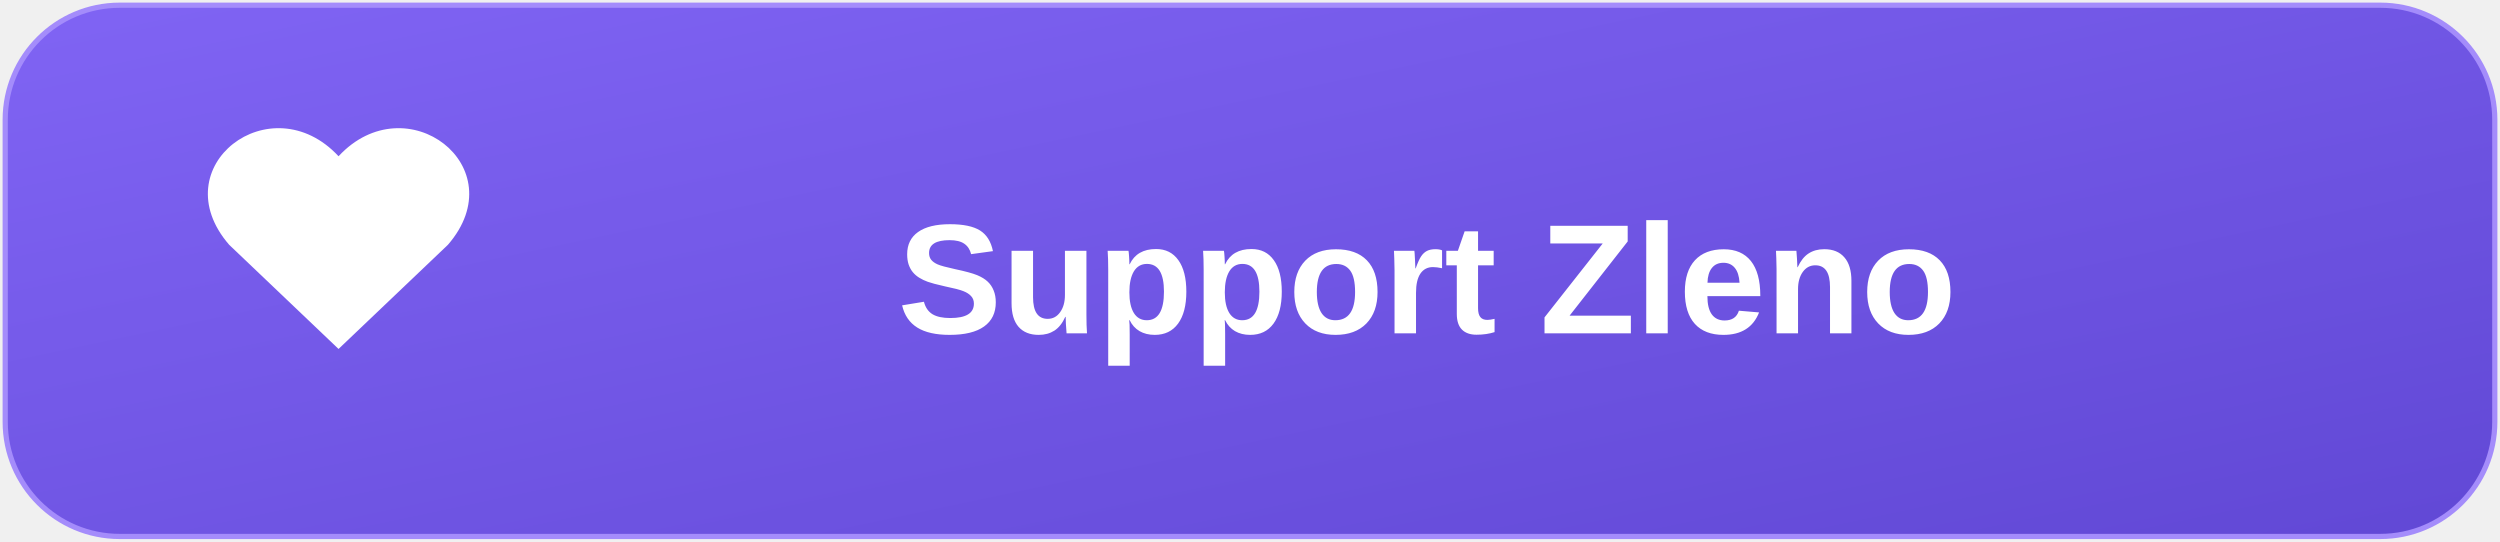
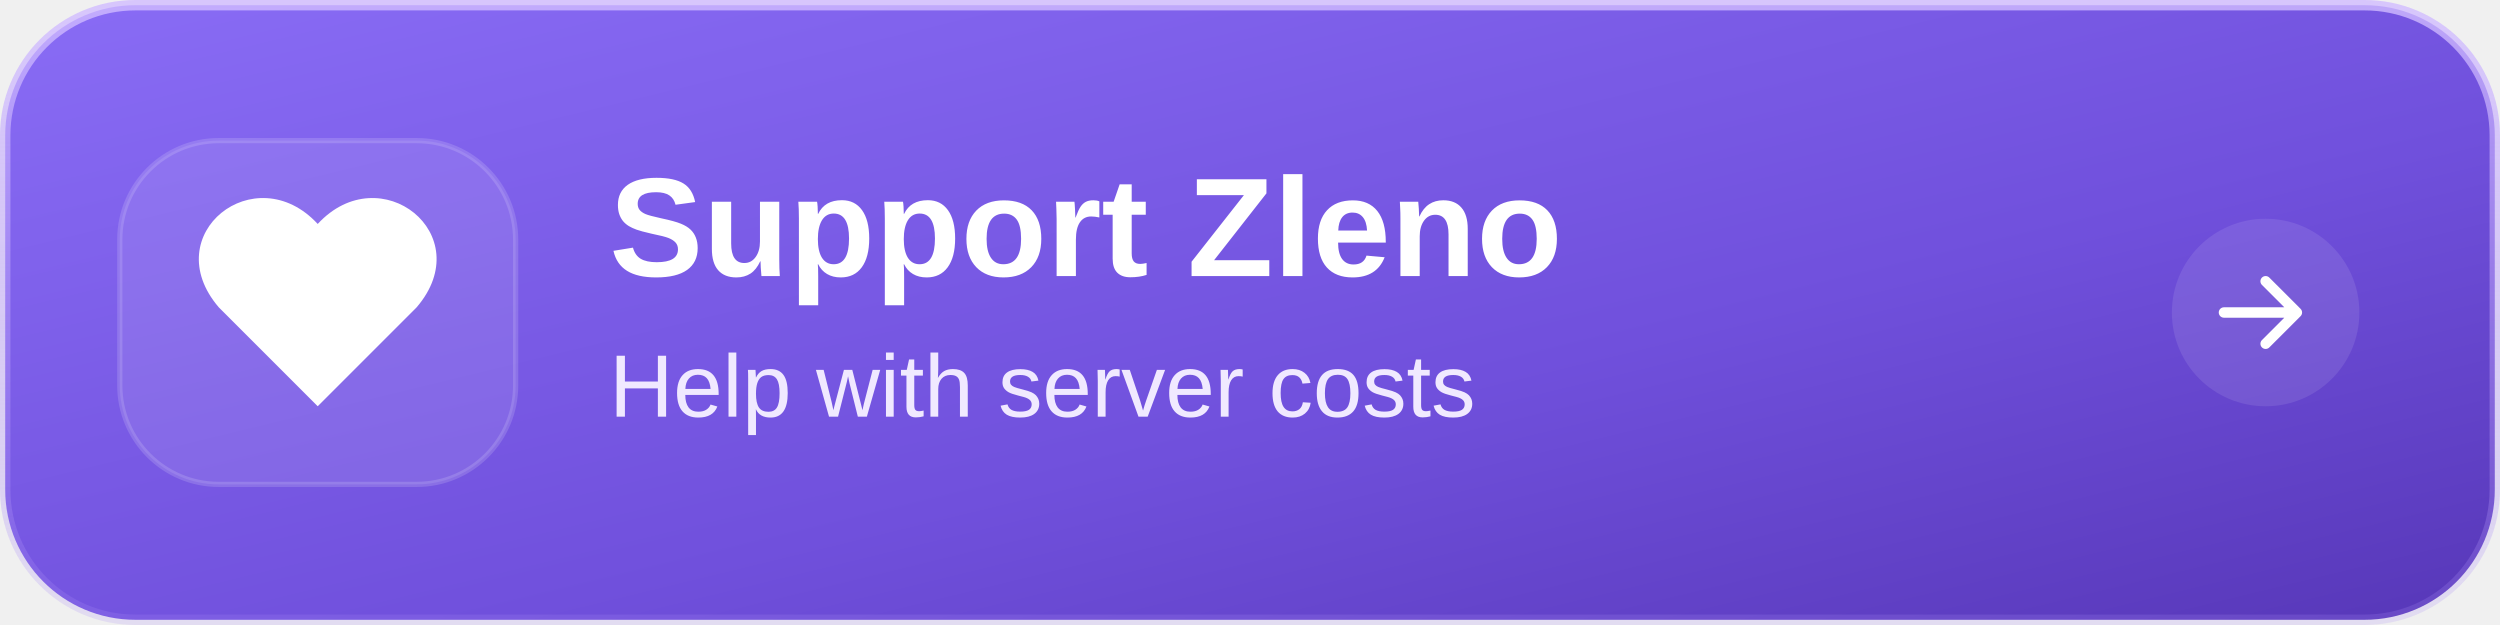
- <svg xmlns="http://www.w3.org/2000/svg" width="480" height="104" viewBox="0 0 480 104" role="img" aria-label="Support Zleno">
+ <svg xmlns="http://www.w3.org/2000/svg" width="480" height="120" viewBox="0 0 480 120" role="img" aria-labelledby="title description">
  <defs>
-     <linearGradient id="bg" x2="1" y2="1">
-       <stop stop-color="#8064f4" />
-       <stop offset="1" stop-color="#6148d5" />
+     <linearGradient id="bg" x1="0" y1="0" x2="1" y2="1">
+       <stop stop-color="#896cf5" />
+       <stop offset=".6" stop-color="#7050dc" />
+       <stop offset="1" stop-color="#5737b8" />
+     </linearGradient>
+     <linearGradient id="edge" x1="0" y1="0" x2="0" y2="1">
+       <stop stop-color="#d1bcff" stop-opacity=".8" />
+       <stop offset="1" stop-color="#a98cf5" stop-opacity=".2" />
    </linearGradient>
    <linearGradient id="shine">
      <stop stop-color="#fff" stop-opacity="0" />
-       <stop offset=".5" stop-color="#fff" stop-opacity=".2" />
+       <stop offset=".5" stop-color="#fff" stop-opacity=".16" />
      <stop offset="1" stop-color="#fff" stop-opacity="0" />
    </linearGradient>
    <clipPath id="button">
-       <rect x="1" y="1" width="478" height="102" rx="22" />
+       <rect x="1" y="1" width="478" height="118" rx="25" />
    </clipPath>
  </defs>
  <style>
-   .shine { animation: sweep 10s ease-in-out 2s infinite; transform: translateX(-140px); opacity: 0; }
-   .heart { transform-origin: 65px 47px; animation: heartbeat 10s ease-in-out 2s infinite; }
-   @keyframes sweep { 0%,2% { transform: translateX(-140px); opacity: 0; } 5% { opacity: 1; } 23% { transform: translateX(620px); opacity: 0; } 100% { transform: translateX(620px); opacity: 0; } }
-   @keyframes heartbeat { 0%,4%,12%,100% { transform: scale(1); } 7% { transform: scale(1.1); } 10% { transform: scale(1.04); } }
-   @media (prefers-reduced-motion: reduce) { .shine { display: none; animation: none; } .heart { animation: none; } }
+   .shine { transform:translateX(-140px);opacity:0;animation:sweep 12s ease-in-out 2s infinite; }
+   .heart { transform-origin:61px 60px;animation:beat 12s ease-in-out 2s infinite; }
+   @keyframes sweep { 0%,3% {transform:translateX(-140px);opacity:0} 5% {opacity:1} 22%,100% {transform:translateX(620px);opacity:0} }
+   @keyframes beat { 0%,4%,13%,100% {transform:scale(1)} 7% {transform:scale(1.08)} 10% {transform:scale(1.02)} }
+   @media(prefers-reduced-motion:reduce) { .shine {display:none;animation:none} .heart {animation:none} }
</style>
-   <rect x="1" y="1" width="478" height="102" rx="22" fill="url(#bg)" stroke="#a48cfb" />
+   <rect x="1" y="1" width="478" height="118" rx="25" fill="url(#bg)" stroke="url(#edge)" stroke-width="2" />
  <g clip-path="url(#button)">
    <rect class="shine" x="0" y="-20" width="130" height="160" fill="url(#shine)" />
  </g>
-   <path class="heart" d="M65 67 44 47c-13-15 8-31 21-17 13-14 34 2 21 17Z" fill="#fff" />
-   <text x="274" y="64" text-anchor="middle" fill="#fff" font-family="Arial,sans-serif" font-size="30" font-weight="700">Support Zleno</text>
+   <rect x="23" y="27" width="76" height="66" rx="19" fill="#fff" fill-opacity=".1" stroke="#fff" stroke-opacity=".15" />
+   <g class="heart">
+     <path d="M61 78 42 59c-12-14 7-29 19-16 12-13 31 2 19 16Z" fill="#fff" />
+   </g>
+   <text x="117" y="53" font-family="Arial,sans-serif" font-size="27" font-weight="700" fill="#fff">Support Zleno</text>
+   <text x="117" y="80" font-family="Arial,sans-serif" font-size="17" fill="#f0e9ff">Help with server costs</text>
+   <circle cx="435" cy="60" r="18" fill="#fff" fill-opacity=".1" />
+   <path d="M427 60h14m-6-6 6 6-6 6" fill="none" stroke="#fff" stroke-width="2" stroke-linecap="round" stroke-linejoin="round" />
</svg>
